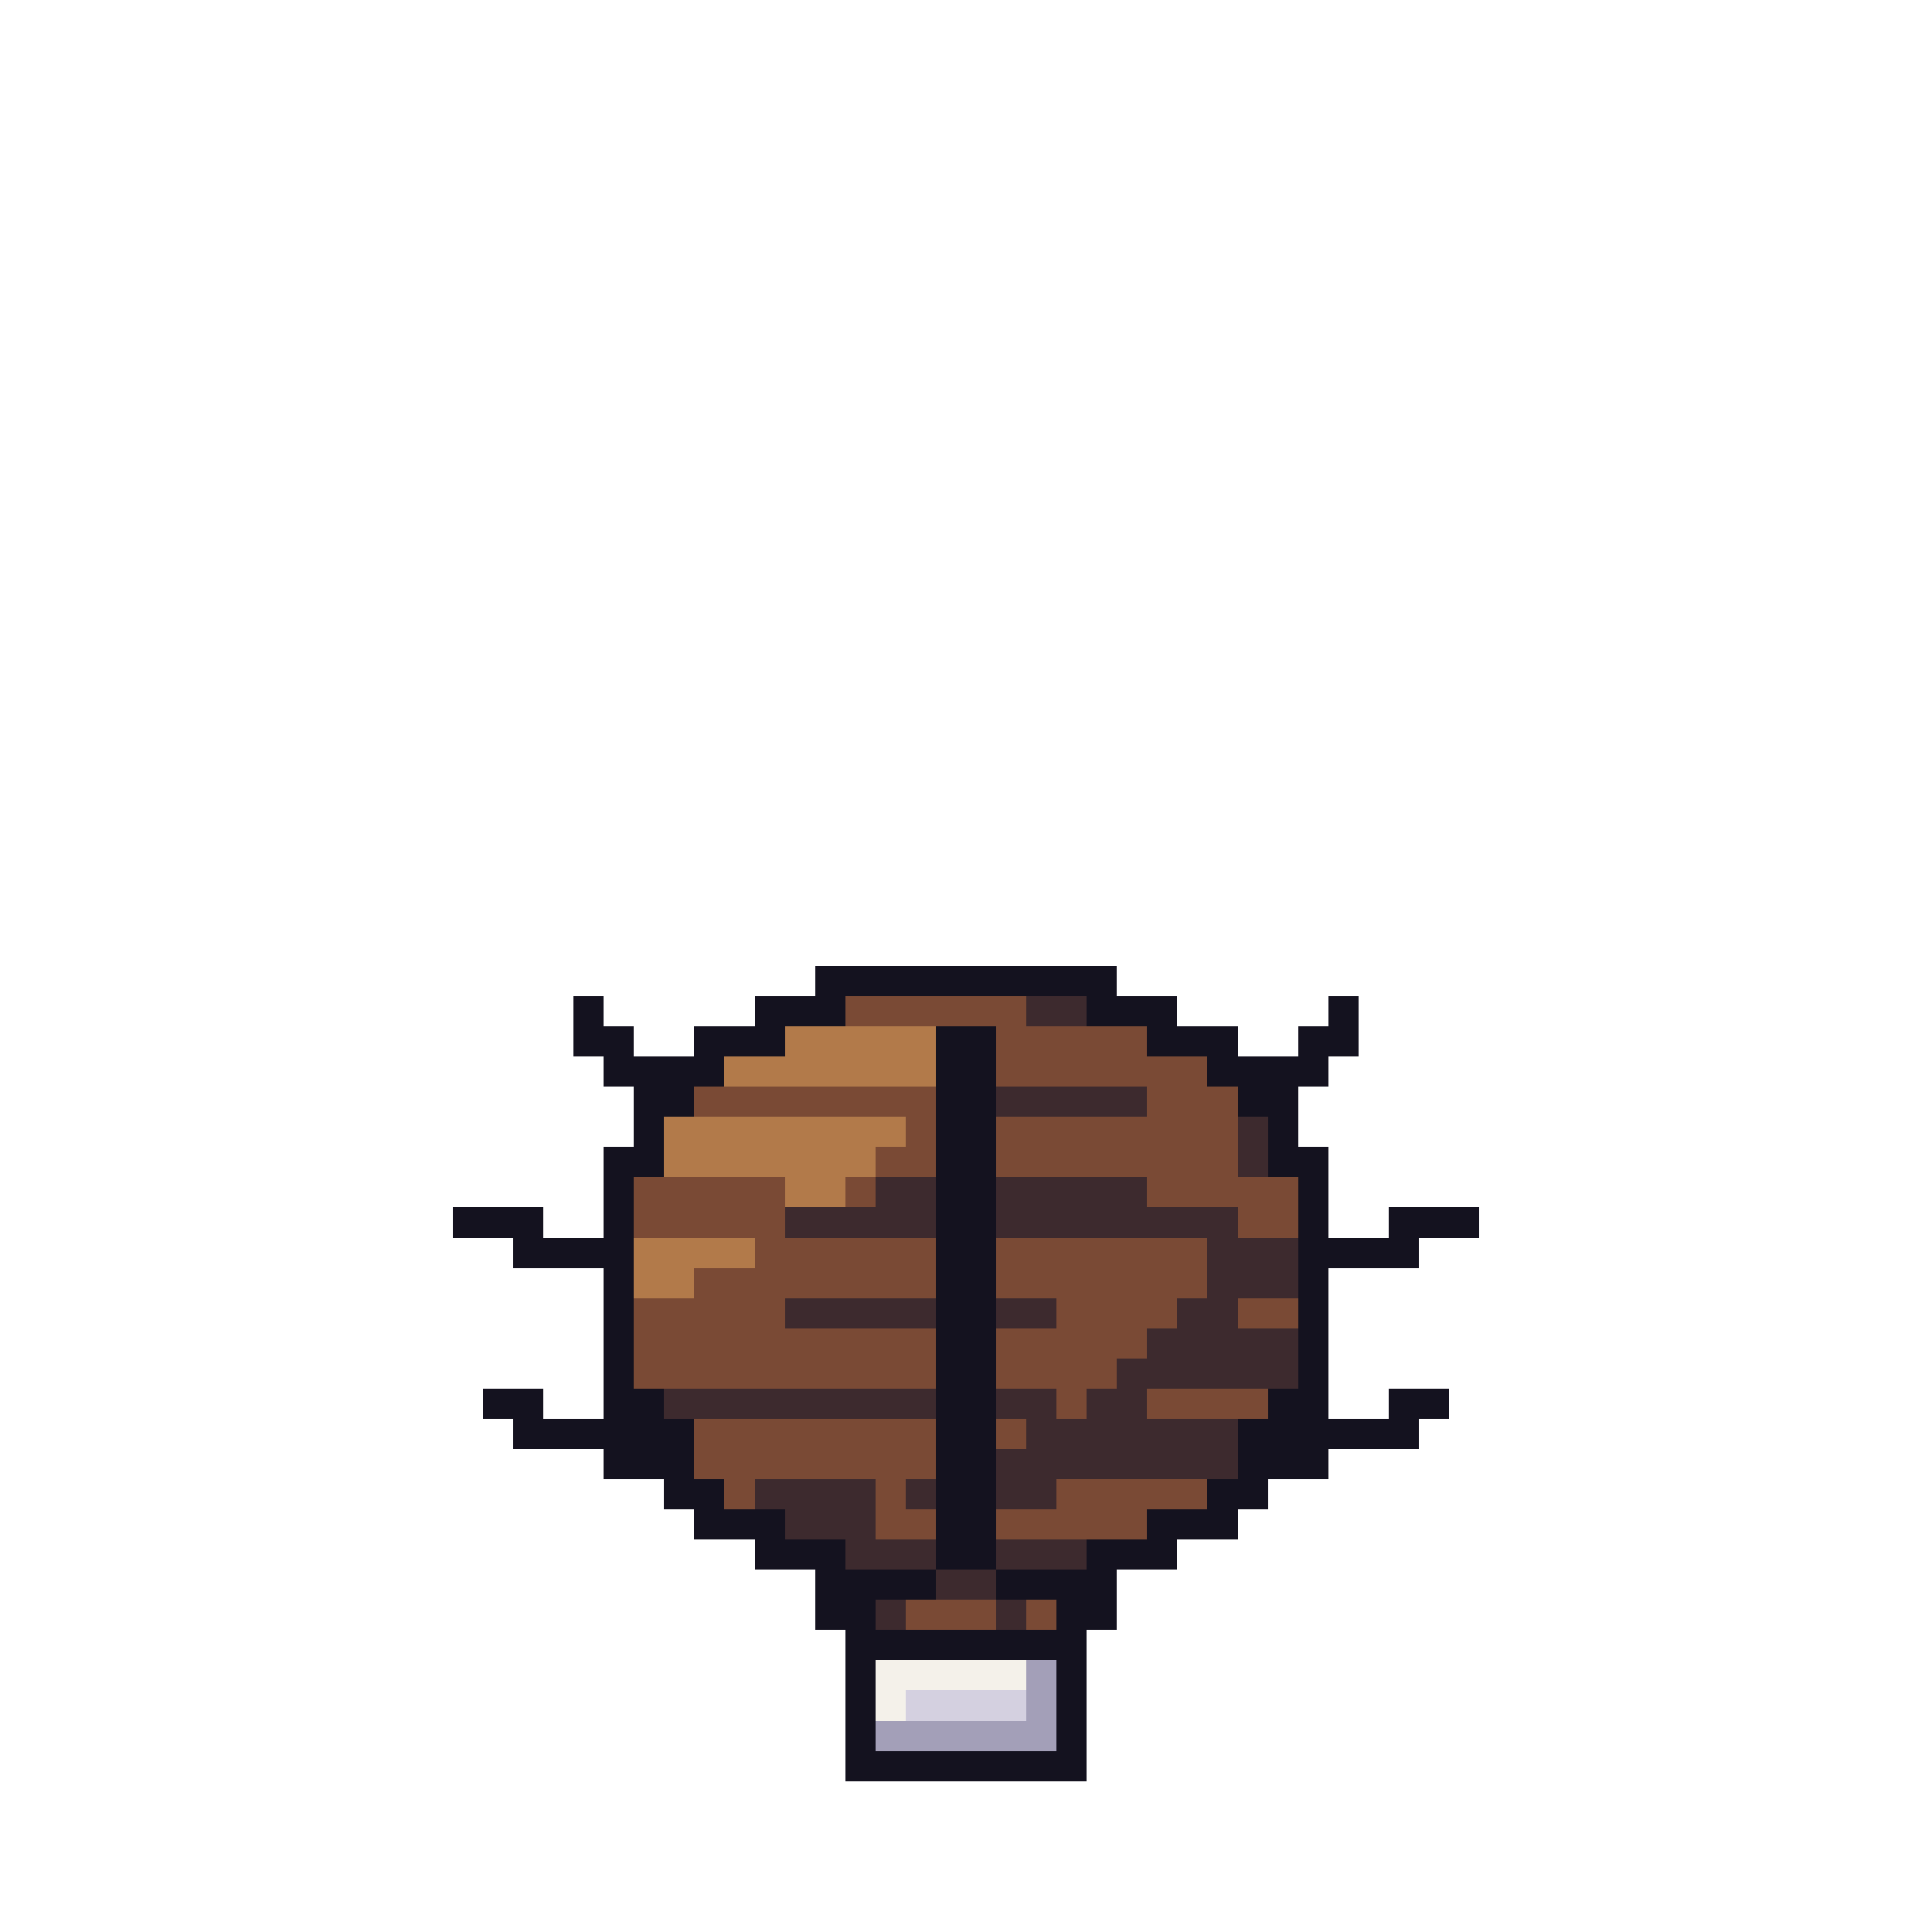
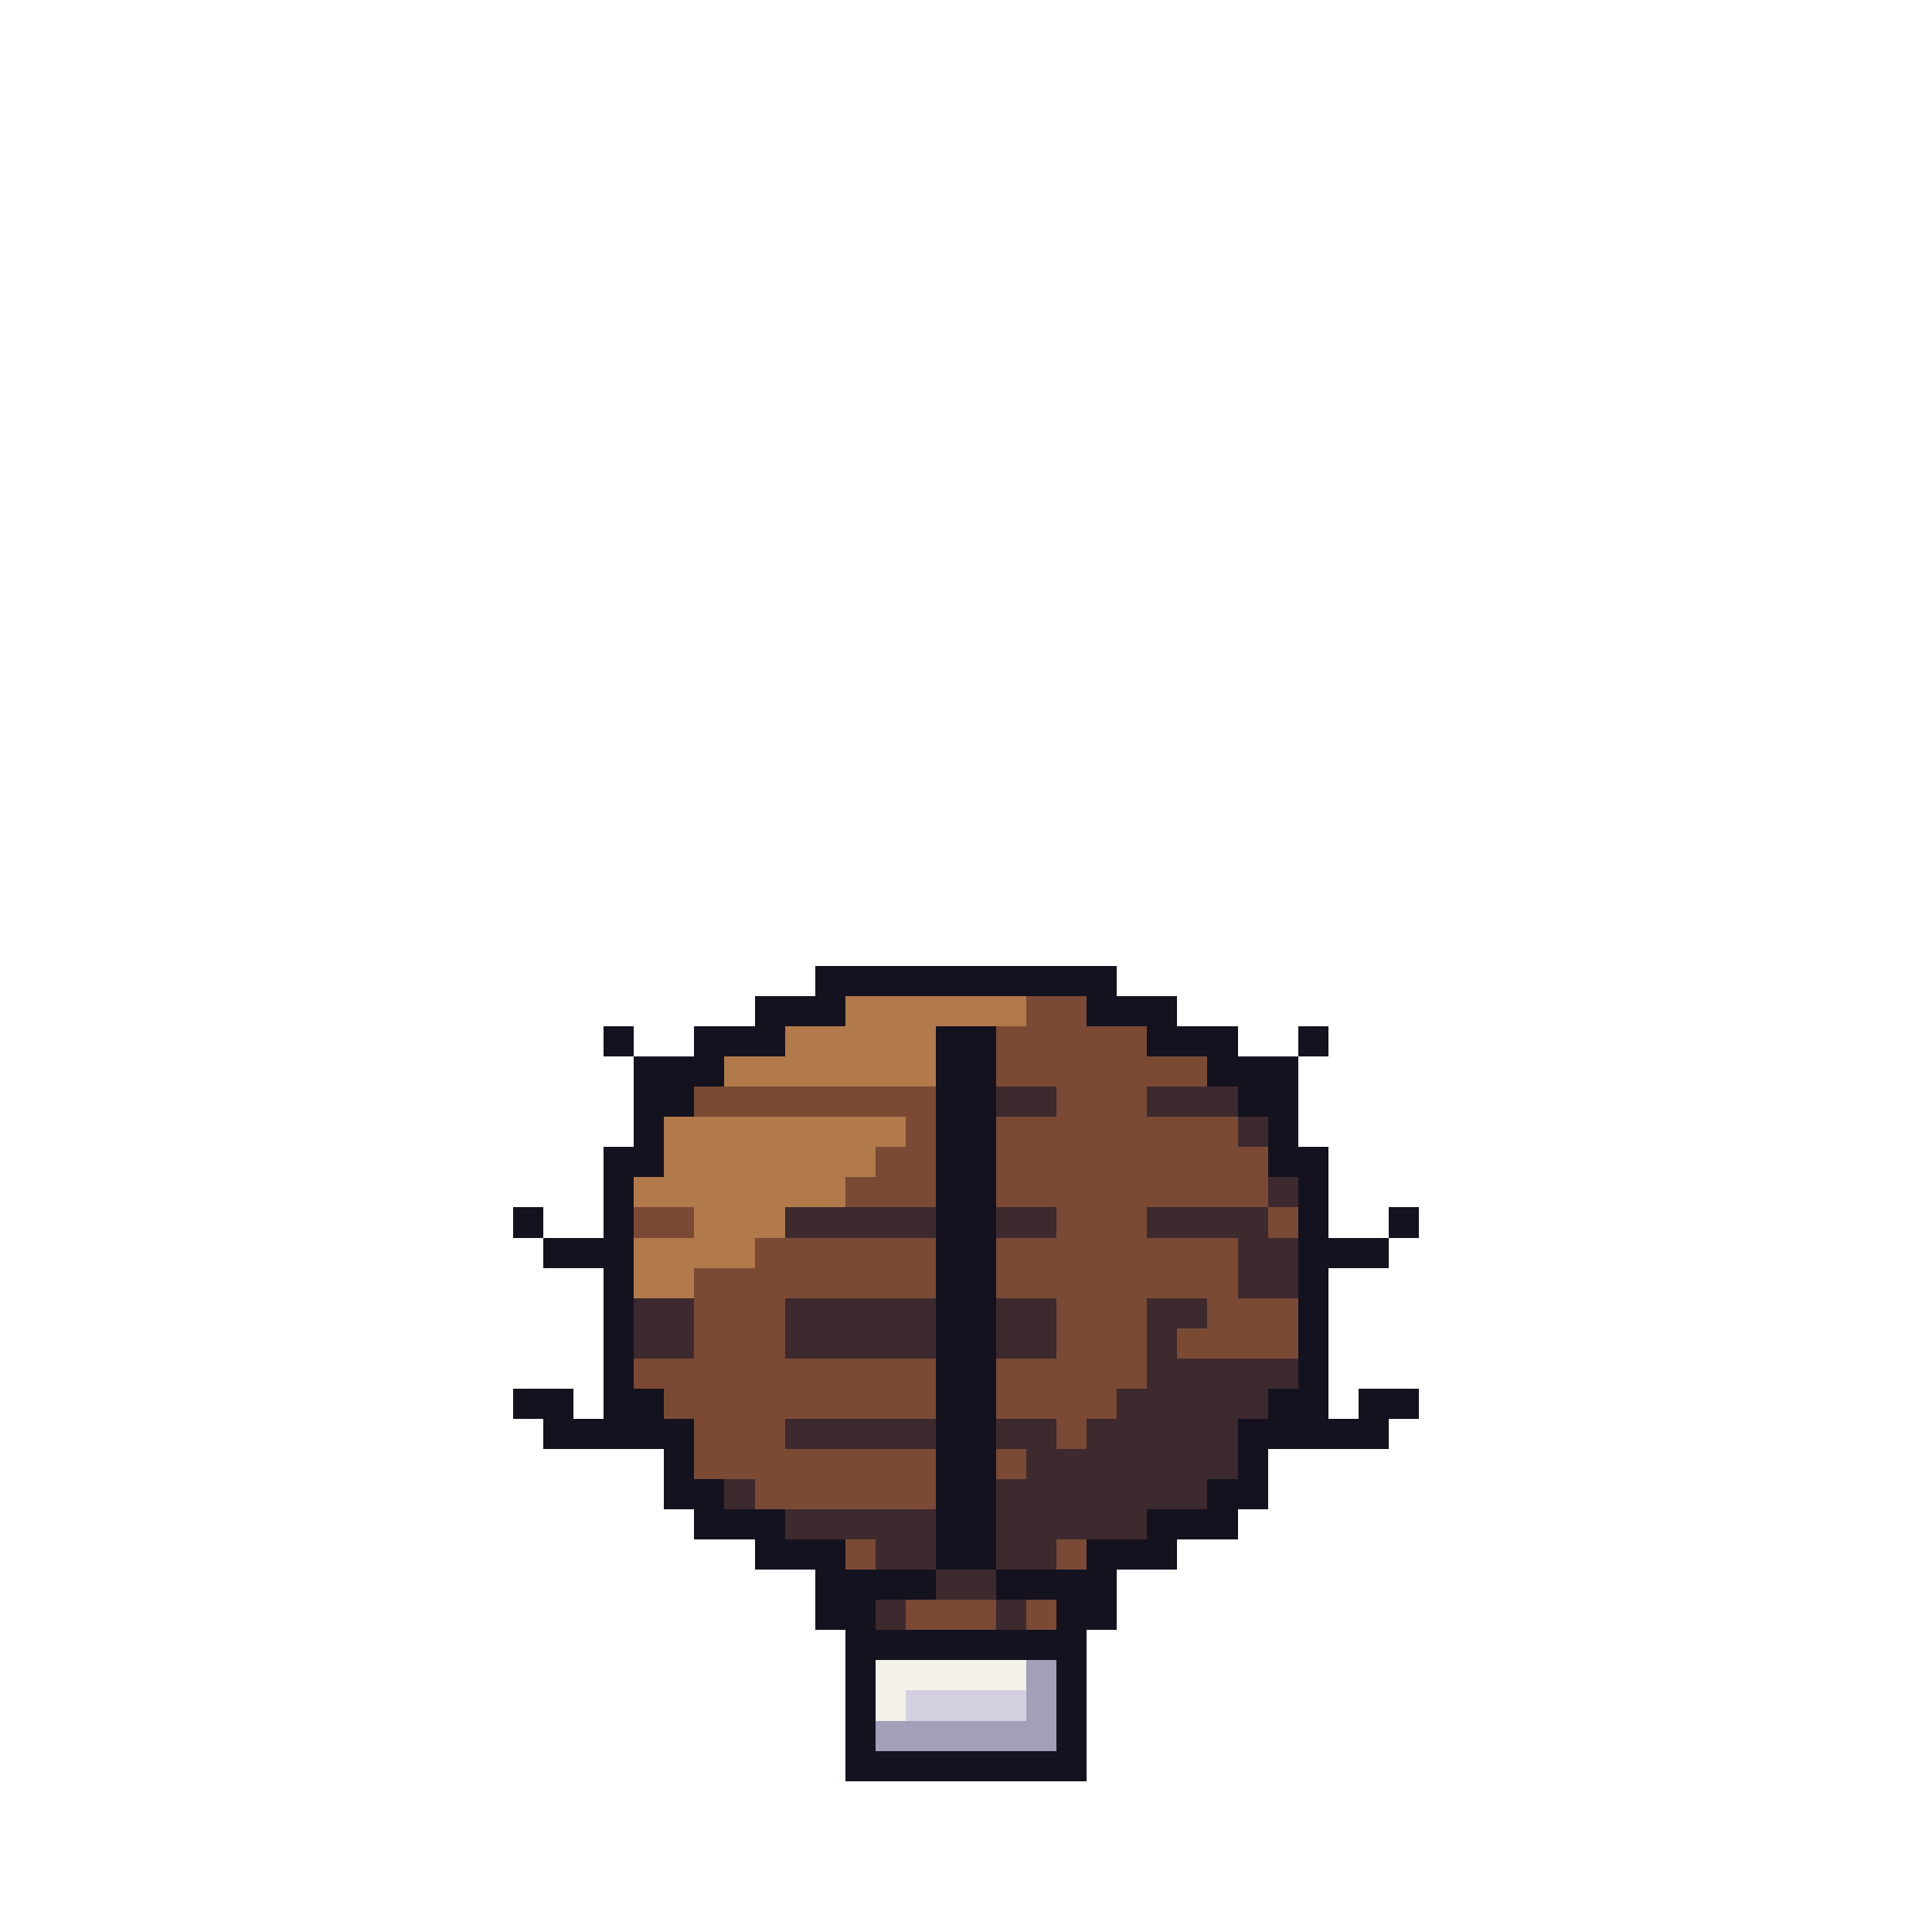
<svg xmlns="http://www.w3.org/2000/svg" width="64" height="64" viewBox="0 0 64 64" shape-rendering="crispEdges">
  <rect x="27" y="32" width="10" height="1" fill="#14121f" />
-   <rect x="19" y="33" width="1" height="1" fill="#14121f" />
  <rect x="25" y="33" width="3" height="1" fill="#14121f" />
-   <rect x="28" y="33" width="6" height="1" fill="#7a4a35" />
-   <rect x="34" y="33" width="2" height="1" fill="#3d2a2e" />
+   <rect x="28" y="33" width="6" height="1" fill="#b27a4a" />
+   <rect x="34" y="33" width="2" height="1" fill="#7a4a35" />
  <rect x="36" y="33" width="3" height="1" fill="#14121f" />
-   <rect x="44" y="33" width="1" height="1" fill="#14121f" />
-   <rect x="19" y="34" width="2" height="1" fill="#14121f" />
+   <rect x="20" y="34" width="1" height="1" fill="#14121f" />
  <rect x="23" y="34" width="3" height="1" fill="#14121f" />
  <rect x="26" y="34" width="5" height="1" fill="#b27a4a" />
  <rect x="31" y="34" width="2" height="1" fill="#14121f" />
  <rect x="33" y="34" width="5" height="1" fill="#7a4a35" />
  <rect x="38" y="34" width="3" height="1" fill="#14121f" />
-   <rect x="43" y="34" width="2" height="1" fill="#14121f" />
-   <rect x="20" y="35" width="4" height="1" fill="#14121f" />
+   <rect x="43" y="34" width="1" height="1" fill="#14121f" />
+   <rect x="21" y="35" width="3" height="1" fill="#14121f" />
  <rect x="24" y="35" width="7" height="1" fill="#b27a4a" />
  <rect x="31" y="35" width="2" height="1" fill="#14121f" />
  <rect x="33" y="35" width="7" height="1" fill="#7a4a35" />
-   <rect x="40" y="35" width="4" height="1" fill="#14121f" />
+   <rect x="40" y="35" width="3" height="1" fill="#14121f" />
  <rect x="21" y="36" width="2" height="1" fill="#14121f" />
  <rect x="23" y="36" width="8" height="1" fill="#7a4a35" />
  <rect x="31" y="36" width="2" height="1" fill="#14121f" />
-   <rect x="33" y="36" width="5" height="1" fill="#3d2a2e" />
-   <rect x="38" y="36" width="3" height="1" fill="#7a4a35" />
+   <rect x="33" y="36" width="2" height="1" fill="#3d2a2e" />
+   <rect x="35" y="36" width="3" height="1" fill="#7a4a35" />
+   <rect x="38" y="36" width="3" height="1" fill="#3d2a2e" />
  <rect x="41" y="36" width="2" height="1" fill="#14121f" />
  <rect x="21" y="37" width="1" height="1" fill="#14121f" />
  <rect x="22" y="37" width="8" height="1" fill="#b27a4a" />
  <rect x="30" y="37" width="1" height="1" fill="#7a4a35" />
  <rect x="31" y="37" width="2" height="1" fill="#14121f" />
  <rect x="33" y="37" width="8" height="1" fill="#7a4a35" />
  <rect x="41" y="37" width="1" height="1" fill="#3d2a2e" />
  <rect x="42" y="37" width="1" height="1" fill="#14121f" />
  <rect x="20" y="38" width="2" height="1" fill="#14121f" />
  <rect x="22" y="38" width="7" height="1" fill="#b27a4a" />
  <rect x="29" y="38" width="2" height="1" fill="#7a4a35" />
  <rect x="31" y="38" width="2" height="1" fill="#14121f" />
-   <rect x="33" y="38" width="8" height="1" fill="#7a4a35" />
-   <rect x="41" y="38" width="1" height="1" fill="#3d2a2e" />
+   <rect x="33" y="38" width="9" height="1" fill="#7a4a35" />
  <rect x="42" y="38" width="2" height="1" fill="#14121f" />
  <rect x="20" y="39" width="1" height="1" fill="#14121f" />
-   <rect x="21" y="39" width="5" height="1" fill="#7a4a35" />
-   <rect x="26" y="39" width="2" height="1" fill="#b27a4a" />
-   <rect x="28" y="39" width="1" height="1" fill="#7a4a35" />
-   <rect x="29" y="39" width="2" height="1" fill="#3d2a2e" />
+   <rect x="21" y="39" width="7" height="1" fill="#b27a4a" />
+   <rect x="28" y="39" width="3" height="1" fill="#7a4a35" />
  <rect x="31" y="39" width="2" height="1" fill="#14121f" />
-   <rect x="33" y="39" width="5" height="1" fill="#3d2a2e" />
-   <rect x="38" y="39" width="5" height="1" fill="#7a4a35" />
+   <rect x="33" y="39" width="9" height="1" fill="#7a4a35" />
+   <rect x="42" y="39" width="1" height="1" fill="#3d2a2e" />
  <rect x="43" y="39" width="1" height="1" fill="#14121f" />
-   <rect x="15" y="40" width="3" height="1" fill="#14121f" />
+   <rect x="17" y="40" width="1" height="1" fill="#14121f" />
  <rect x="20" y="40" width="1" height="1" fill="#14121f" />
-   <rect x="21" y="40" width="5" height="1" fill="#7a4a35" />
+   <rect x="21" y="40" width="2" height="1" fill="#7a4a35" />
+   <rect x="23" y="40" width="3" height="1" fill="#b27a4a" />
  <rect x="26" y="40" width="5" height="1" fill="#3d2a2e" />
  <rect x="31" y="40" width="2" height="1" fill="#14121f" />
-   <rect x="33" y="40" width="8" height="1" fill="#3d2a2e" />
-   <rect x="41" y="40" width="2" height="1" fill="#7a4a35" />
+   <rect x="33" y="40" width="2" height="1" fill="#3d2a2e" />
+   <rect x="35" y="40" width="3" height="1" fill="#7a4a35" />
+   <rect x="38" y="40" width="4" height="1" fill="#3d2a2e" />
+   <rect x="42" y="40" width="1" height="1" fill="#7a4a35" />
  <rect x="43" y="40" width="1" height="1" fill="#14121f" />
-   <rect x="46" y="40" width="3" height="1" fill="#14121f" />
-   <rect x="17" y="41" width="4" height="1" fill="#14121f" />
+   <rect x="46" y="40" width="1" height="1" fill="#14121f" />
+   <rect x="18" y="41" width="3" height="1" fill="#14121f" />
  <rect x="21" y="41" width="4" height="1" fill="#b27a4a" />
  <rect x="25" y="41" width="6" height="1" fill="#7a4a35" />
  <rect x="31" y="41" width="2" height="1" fill="#14121f" />
-   <rect x="33" y="41" width="7" height="1" fill="#7a4a35" />
-   <rect x="40" y="41" width="3" height="1" fill="#3d2a2e" />
-   <rect x="43" y="41" width="4" height="1" fill="#14121f" />
+   <rect x="33" y="41" width="8" height="1" fill="#7a4a35" />
+   <rect x="41" y="41" width="2" height="1" fill="#3d2a2e" />
+   <rect x="43" y="41" width="3" height="1" fill="#14121f" />
  <rect x="20" y="42" width="1" height="1" fill="#14121f" />
  <rect x="21" y="42" width="2" height="1" fill="#b27a4a" />
  <rect x="23" y="42" width="8" height="1" fill="#7a4a35" />
  <rect x="31" y="42" width="2" height="1" fill="#14121f" />
-   <rect x="33" y="42" width="7" height="1" fill="#7a4a35" />
-   <rect x="40" y="42" width="3" height="1" fill="#3d2a2e" />
+   <rect x="33" y="42" width="8" height="1" fill="#7a4a35" />
+   <rect x="41" y="42" width="2" height="1" fill="#3d2a2e" />
  <rect x="43" y="42" width="1" height="1" fill="#14121f" />
  <rect x="20" y="43" width="1" height="1" fill="#14121f" />
-   <rect x="21" y="43" width="5" height="1" fill="#7a4a35" />
+   <rect x="21" y="43" width="2" height="1" fill="#3d2a2e" />
+   <rect x="23" y="43" width="3" height="1" fill="#7a4a35" />
  <rect x="26" y="43" width="5" height="1" fill="#3d2a2e" />
  <rect x="31" y="43" width="2" height="1" fill="#14121f" />
  <rect x="33" y="43" width="2" height="1" fill="#3d2a2e" />
-   <rect x="35" y="43" width="4" height="1" fill="#7a4a35" />
-   <rect x="39" y="43" width="2" height="1" fill="#3d2a2e" />
-   <rect x="41" y="43" width="2" height="1" fill="#7a4a35" />
+   <rect x="35" y="43" width="3" height="1" fill="#7a4a35" />
+   <rect x="38" y="43" width="2" height="1" fill="#3d2a2e" />
+   <rect x="40" y="43" width="3" height="1" fill="#7a4a35" />
  <rect x="43" y="43" width="1" height="1" fill="#14121f" />
  <rect x="20" y="44" width="1" height="1" fill="#14121f" />
-   <rect x="21" y="44" width="10" height="1" fill="#7a4a35" />
+   <rect x="21" y="44" width="2" height="1" fill="#3d2a2e" />
+   <rect x="23" y="44" width="3" height="1" fill="#7a4a35" />
+   <rect x="26" y="44" width="5" height="1" fill="#3d2a2e" />
  <rect x="31" y="44" width="2" height="1" fill="#14121f" />
-   <rect x="33" y="44" width="5" height="1" fill="#7a4a35" />
-   <rect x="38" y="44" width="5" height="1" fill="#3d2a2e" />
+   <rect x="33" y="44" width="2" height="1" fill="#3d2a2e" />
+   <rect x="35" y="44" width="3" height="1" fill="#7a4a35" />
+   <rect x="38" y="44" width="1" height="1" fill="#3d2a2e" />
+   <rect x="39" y="44" width="4" height="1" fill="#7a4a35" />
  <rect x="43" y="44" width="1" height="1" fill="#14121f" />
  <rect x="20" y="45" width="1" height="1" fill="#14121f" />
  <rect x="21" y="45" width="10" height="1" fill="#7a4a35" />
  <rect x="31" y="45" width="2" height="1" fill="#14121f" />
-   <rect x="33" y="45" width="4" height="1" fill="#7a4a35" />
-   <rect x="37" y="45" width="6" height="1" fill="#3d2a2e" />
+   <rect x="33" y="45" width="5" height="1" fill="#7a4a35" />
+   <rect x="38" y="45" width="5" height="1" fill="#3d2a2e" />
  <rect x="43" y="45" width="1" height="1" fill="#14121f" />
-   <rect x="16" y="46" width="2" height="1" fill="#14121f" />
+   <rect x="17" y="46" width="2" height="1" fill="#14121f" />
  <rect x="20" y="46" width="2" height="1" fill="#14121f" />
-   <rect x="22" y="46" width="9" height="1" fill="#3d2a2e" />
+   <rect x="22" y="46" width="9" height="1" fill="#7a4a35" />
  <rect x="31" y="46" width="2" height="1" fill="#14121f" />
-   <rect x="33" y="46" width="2" height="1" fill="#3d2a2e" />
-   <rect x="35" y="46" width="1" height="1" fill="#7a4a35" />
-   <rect x="36" y="46" width="2" height="1" fill="#3d2a2e" />
-   <rect x="38" y="46" width="4" height="1" fill="#7a4a35" />
+   <rect x="33" y="46" width="4" height="1" fill="#7a4a35" />
+   <rect x="37" y="46" width="5" height="1" fill="#3d2a2e" />
  <rect x="42" y="46" width="2" height="1" fill="#14121f" />
-   <rect x="46" y="46" width="2" height="1" fill="#14121f" />
-   <rect x="17" y="47" width="6" height="1" fill="#14121f" />
-   <rect x="23" y="47" width="8" height="1" fill="#7a4a35" />
+   <rect x="45" y="46" width="2" height="1" fill="#14121f" />
+   <rect x="18" y="47" width="5" height="1" fill="#14121f" />
+   <rect x="23" y="47" width="3" height="1" fill="#7a4a35" />
+   <rect x="26" y="47" width="5" height="1" fill="#3d2a2e" />
  <rect x="31" y="47" width="2" height="1" fill="#14121f" />
-   <rect x="33" y="47" width="1" height="1" fill="#7a4a35" />
-   <rect x="34" y="47" width="7" height="1" fill="#3d2a2e" />
-   <rect x="41" y="47" width="6" height="1" fill="#14121f" />
-   <rect x="20" y="48" width="3" height="1" fill="#14121f" />
+   <rect x="33" y="47" width="2" height="1" fill="#3d2a2e" />
+   <rect x="35" y="47" width="1" height="1" fill="#7a4a35" />
+   <rect x="36" y="47" width="5" height="1" fill="#3d2a2e" />
+   <rect x="41" y="47" width="5" height="1" fill="#14121f" />
+   <rect x="22" y="48" width="1" height="1" fill="#14121f" />
  <rect x="23" y="48" width="8" height="1" fill="#7a4a35" />
  <rect x="31" y="48" width="2" height="1" fill="#14121f" />
-   <rect x="33" y="48" width="8" height="1" fill="#3d2a2e" />
-   <rect x="41" y="48" width="3" height="1" fill="#14121f" />
+   <rect x="33" y="48" width="1" height="1" fill="#7a4a35" />
+   <rect x="34" y="48" width="7" height="1" fill="#3d2a2e" />
+   <rect x="41" y="48" width="1" height="1" fill="#14121f" />
  <rect x="22" y="49" width="2" height="1" fill="#14121f" />
-   <rect x="24" y="49" width="1" height="1" fill="#7a4a35" />
-   <rect x="25" y="49" width="4" height="1" fill="#3d2a2e" />
-   <rect x="29" y="49" width="1" height="1" fill="#7a4a35" />
-   <rect x="30" y="49" width="1" height="1" fill="#3d2a2e" />
+   <rect x="24" y="49" width="1" height="1" fill="#3d2a2e" />
+   <rect x="25" y="49" width="6" height="1" fill="#7a4a35" />
  <rect x="31" y="49" width="2" height="1" fill="#14121f" />
-   <rect x="33" y="49" width="2" height="1" fill="#3d2a2e" />
-   <rect x="35" y="49" width="5" height="1" fill="#7a4a35" />
+   <rect x="33" y="49" width="7" height="1" fill="#3d2a2e" />
  <rect x="40" y="49" width="2" height="1" fill="#14121f" />
  <rect x="23" y="50" width="3" height="1" fill="#14121f" />
-   <rect x="26" y="50" width="3" height="1" fill="#3d2a2e" />
-   <rect x="29" y="50" width="2" height="1" fill="#7a4a35" />
+   <rect x="26" y="50" width="5" height="1" fill="#3d2a2e" />
  <rect x="31" y="50" width="2" height="1" fill="#14121f" />
-   <rect x="33" y="50" width="5" height="1" fill="#7a4a35" />
+   <rect x="33" y="50" width="5" height="1" fill="#3d2a2e" />
  <rect x="38" y="50" width="3" height="1" fill="#14121f" />
  <rect x="25" y="51" width="3" height="1" fill="#14121f" />
-   <rect x="28" y="51" width="3" height="1" fill="#3d2a2e" />
+   <rect x="28" y="51" width="1" height="1" fill="#7a4a35" />
+   <rect x="29" y="51" width="2" height="1" fill="#3d2a2e" />
  <rect x="31" y="51" width="2" height="1" fill="#14121f" />
-   <rect x="33" y="51" width="3" height="1" fill="#3d2a2e" />
+   <rect x="33" y="51" width="2" height="1" fill="#3d2a2e" />
+   <rect x="35" y="51" width="1" height="1" fill="#7a4a35" />
  <rect x="36" y="51" width="3" height="1" fill="#14121f" />
  <rect x="27" y="52" width="4" height="1" fill="#14121f" />
  <rect x="31" y="52" width="2" height="1" fill="#3d2a2e" />
  <rect x="33" y="52" width="4" height="1" fill="#14121f" />
  <rect x="27" y="53" width="2" height="1" fill="#14121f" />
  <rect x="29" y="53" width="1" height="1" fill="#3d2a2e" />
  <rect x="30" y="53" width="3" height="1" fill="#7a4a35" />
  <rect x="33" y="53" width="1" height="1" fill="#3d2a2e" />
  <rect x="34" y="53" width="1" height="1" fill="#7a4a35" />
  <rect x="35" y="53" width="2" height="1" fill="#14121f" />
  <rect x="28" y="54" width="8" height="1" fill="#14121f" />
  <rect x="28" y="55" width="1" height="1" fill="#14121f" />
  <rect x="29" y="55" width="5" height="1" fill="#f4f1ea" />
  <rect x="34" y="55" width="1" height="1" fill="#a39fb8" />
  <rect x="35" y="55" width="1" height="1" fill="#14121f" />
  <rect x="28" y="56" width="1" height="1" fill="#14121f" />
  <rect x="29" y="56" width="1" height="1" fill="#f4f1ea" />
  <rect x="30" y="56" width="4" height="1" fill="#d4d0e0" />
  <rect x="34" y="56" width="1" height="1" fill="#a39fb8" />
  <rect x="35" y="56" width="1" height="1" fill="#14121f" />
  <rect x="28" y="57" width="1" height="1" fill="#14121f" />
  <rect x="29" y="57" width="6" height="1" fill="#a39fb8" />
  <rect x="35" y="57" width="1" height="1" fill="#14121f" />
  <rect x="28" y="58" width="8" height="1" fill="#14121f" />
</svg>
